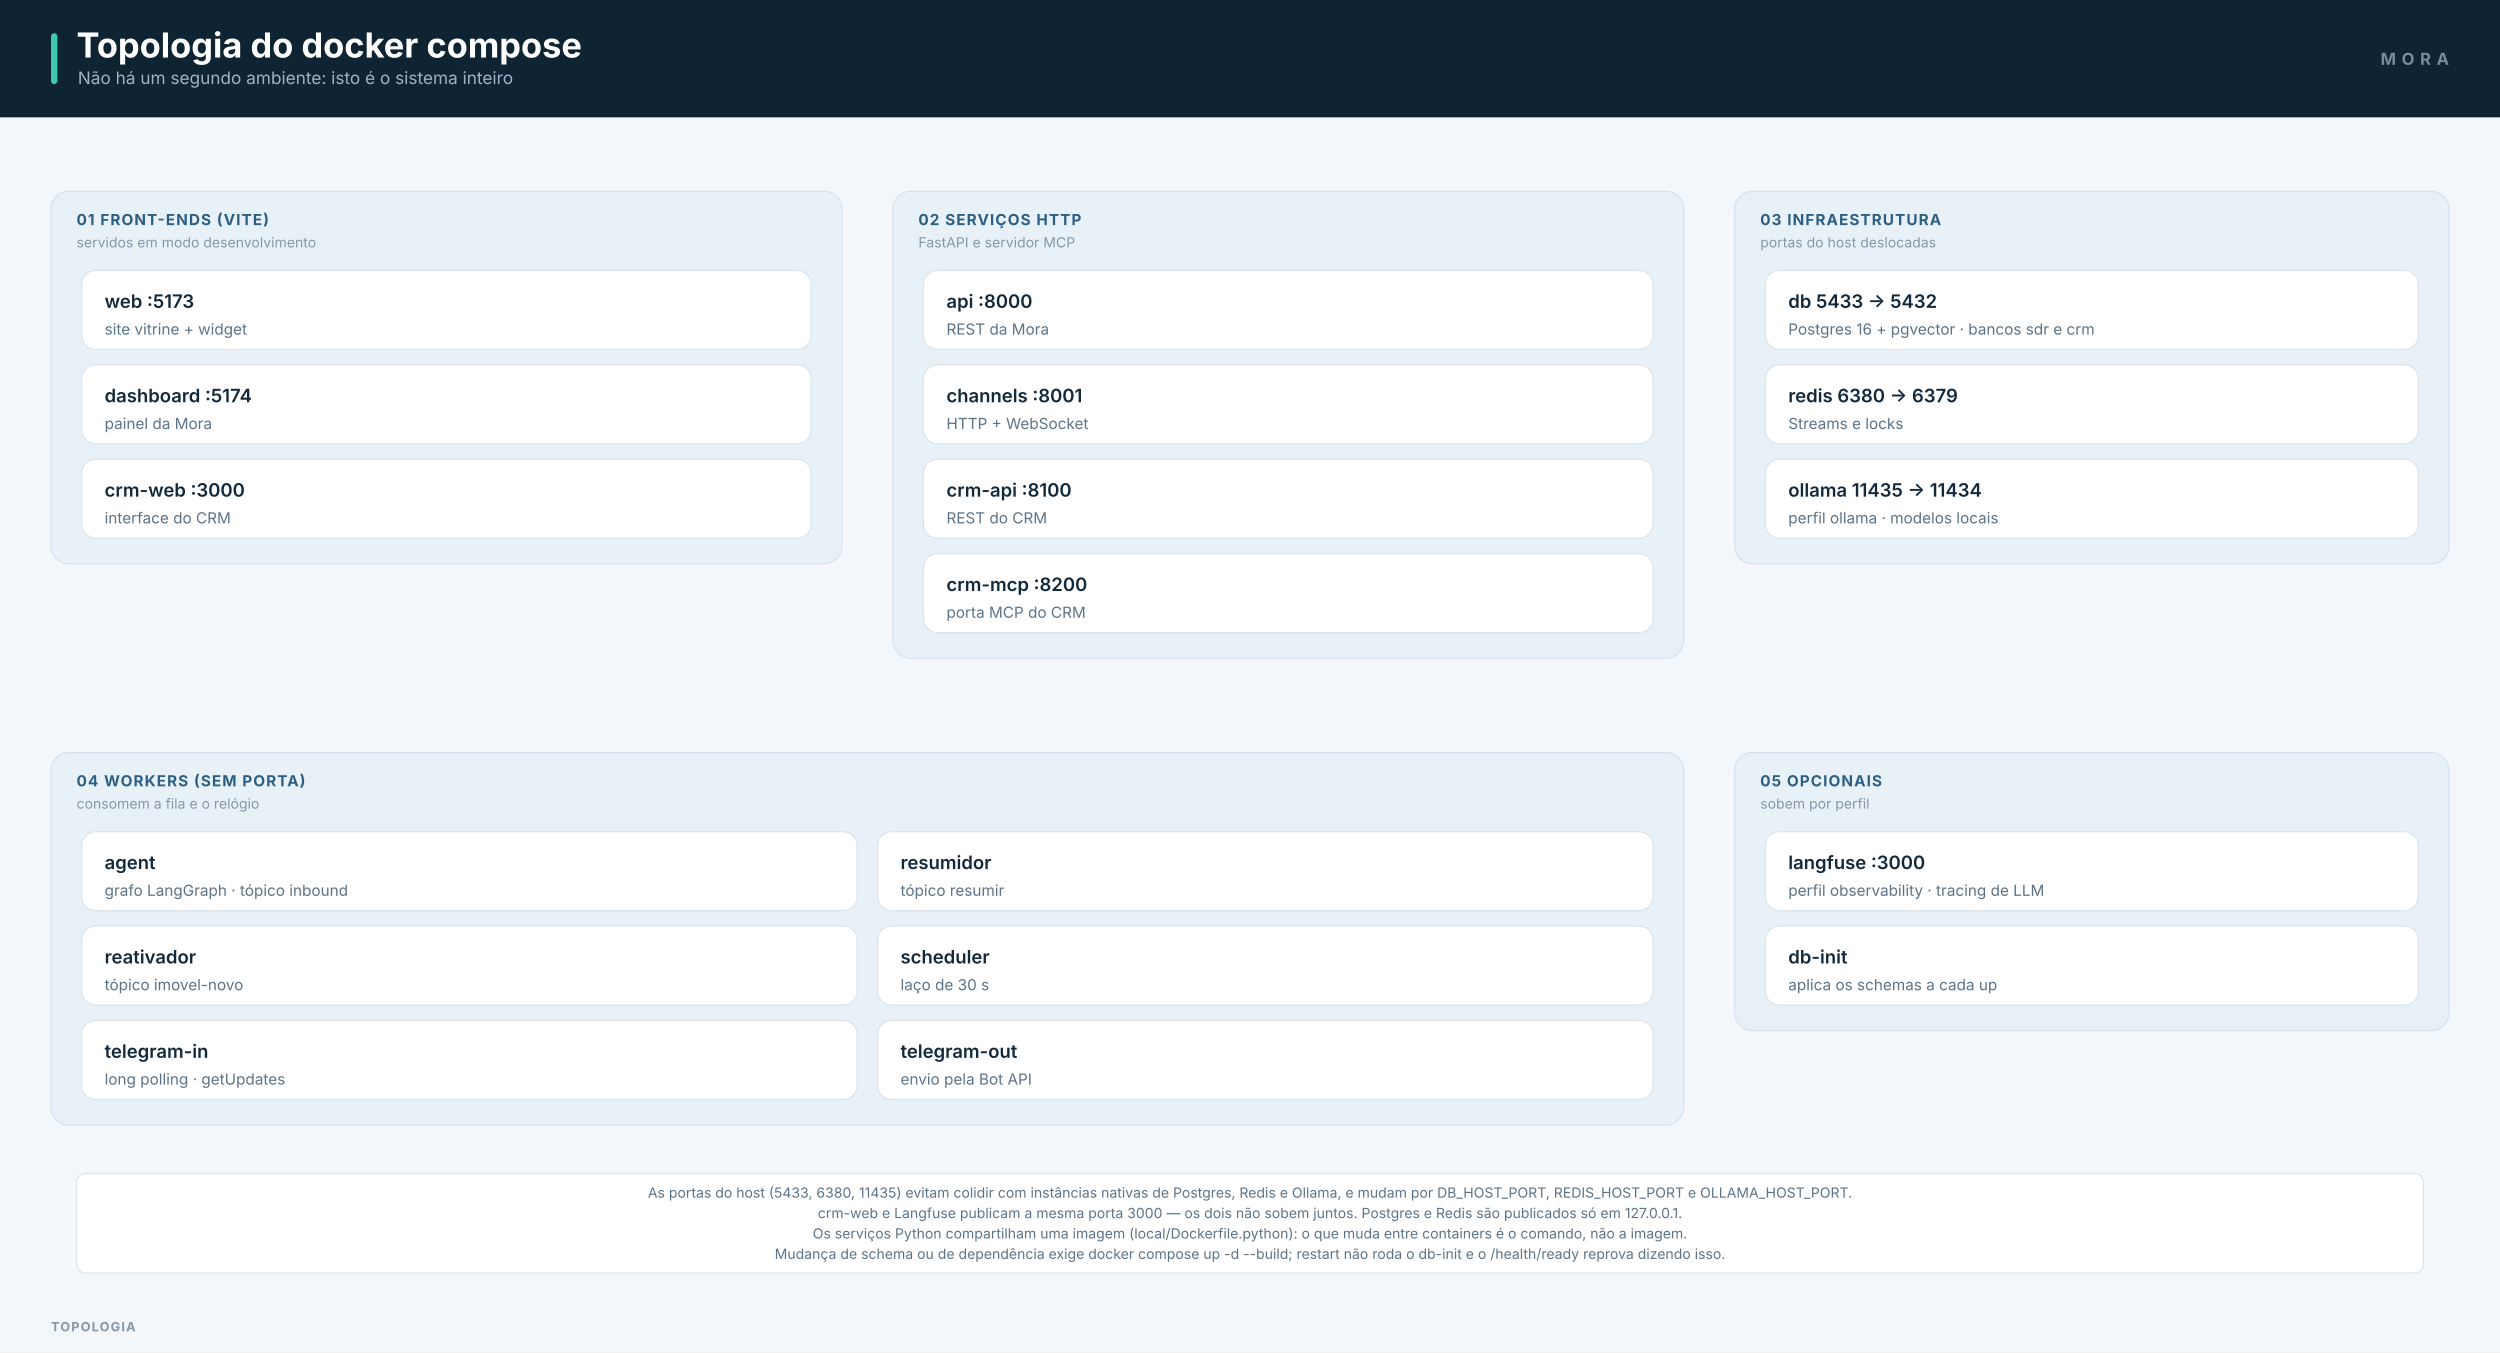
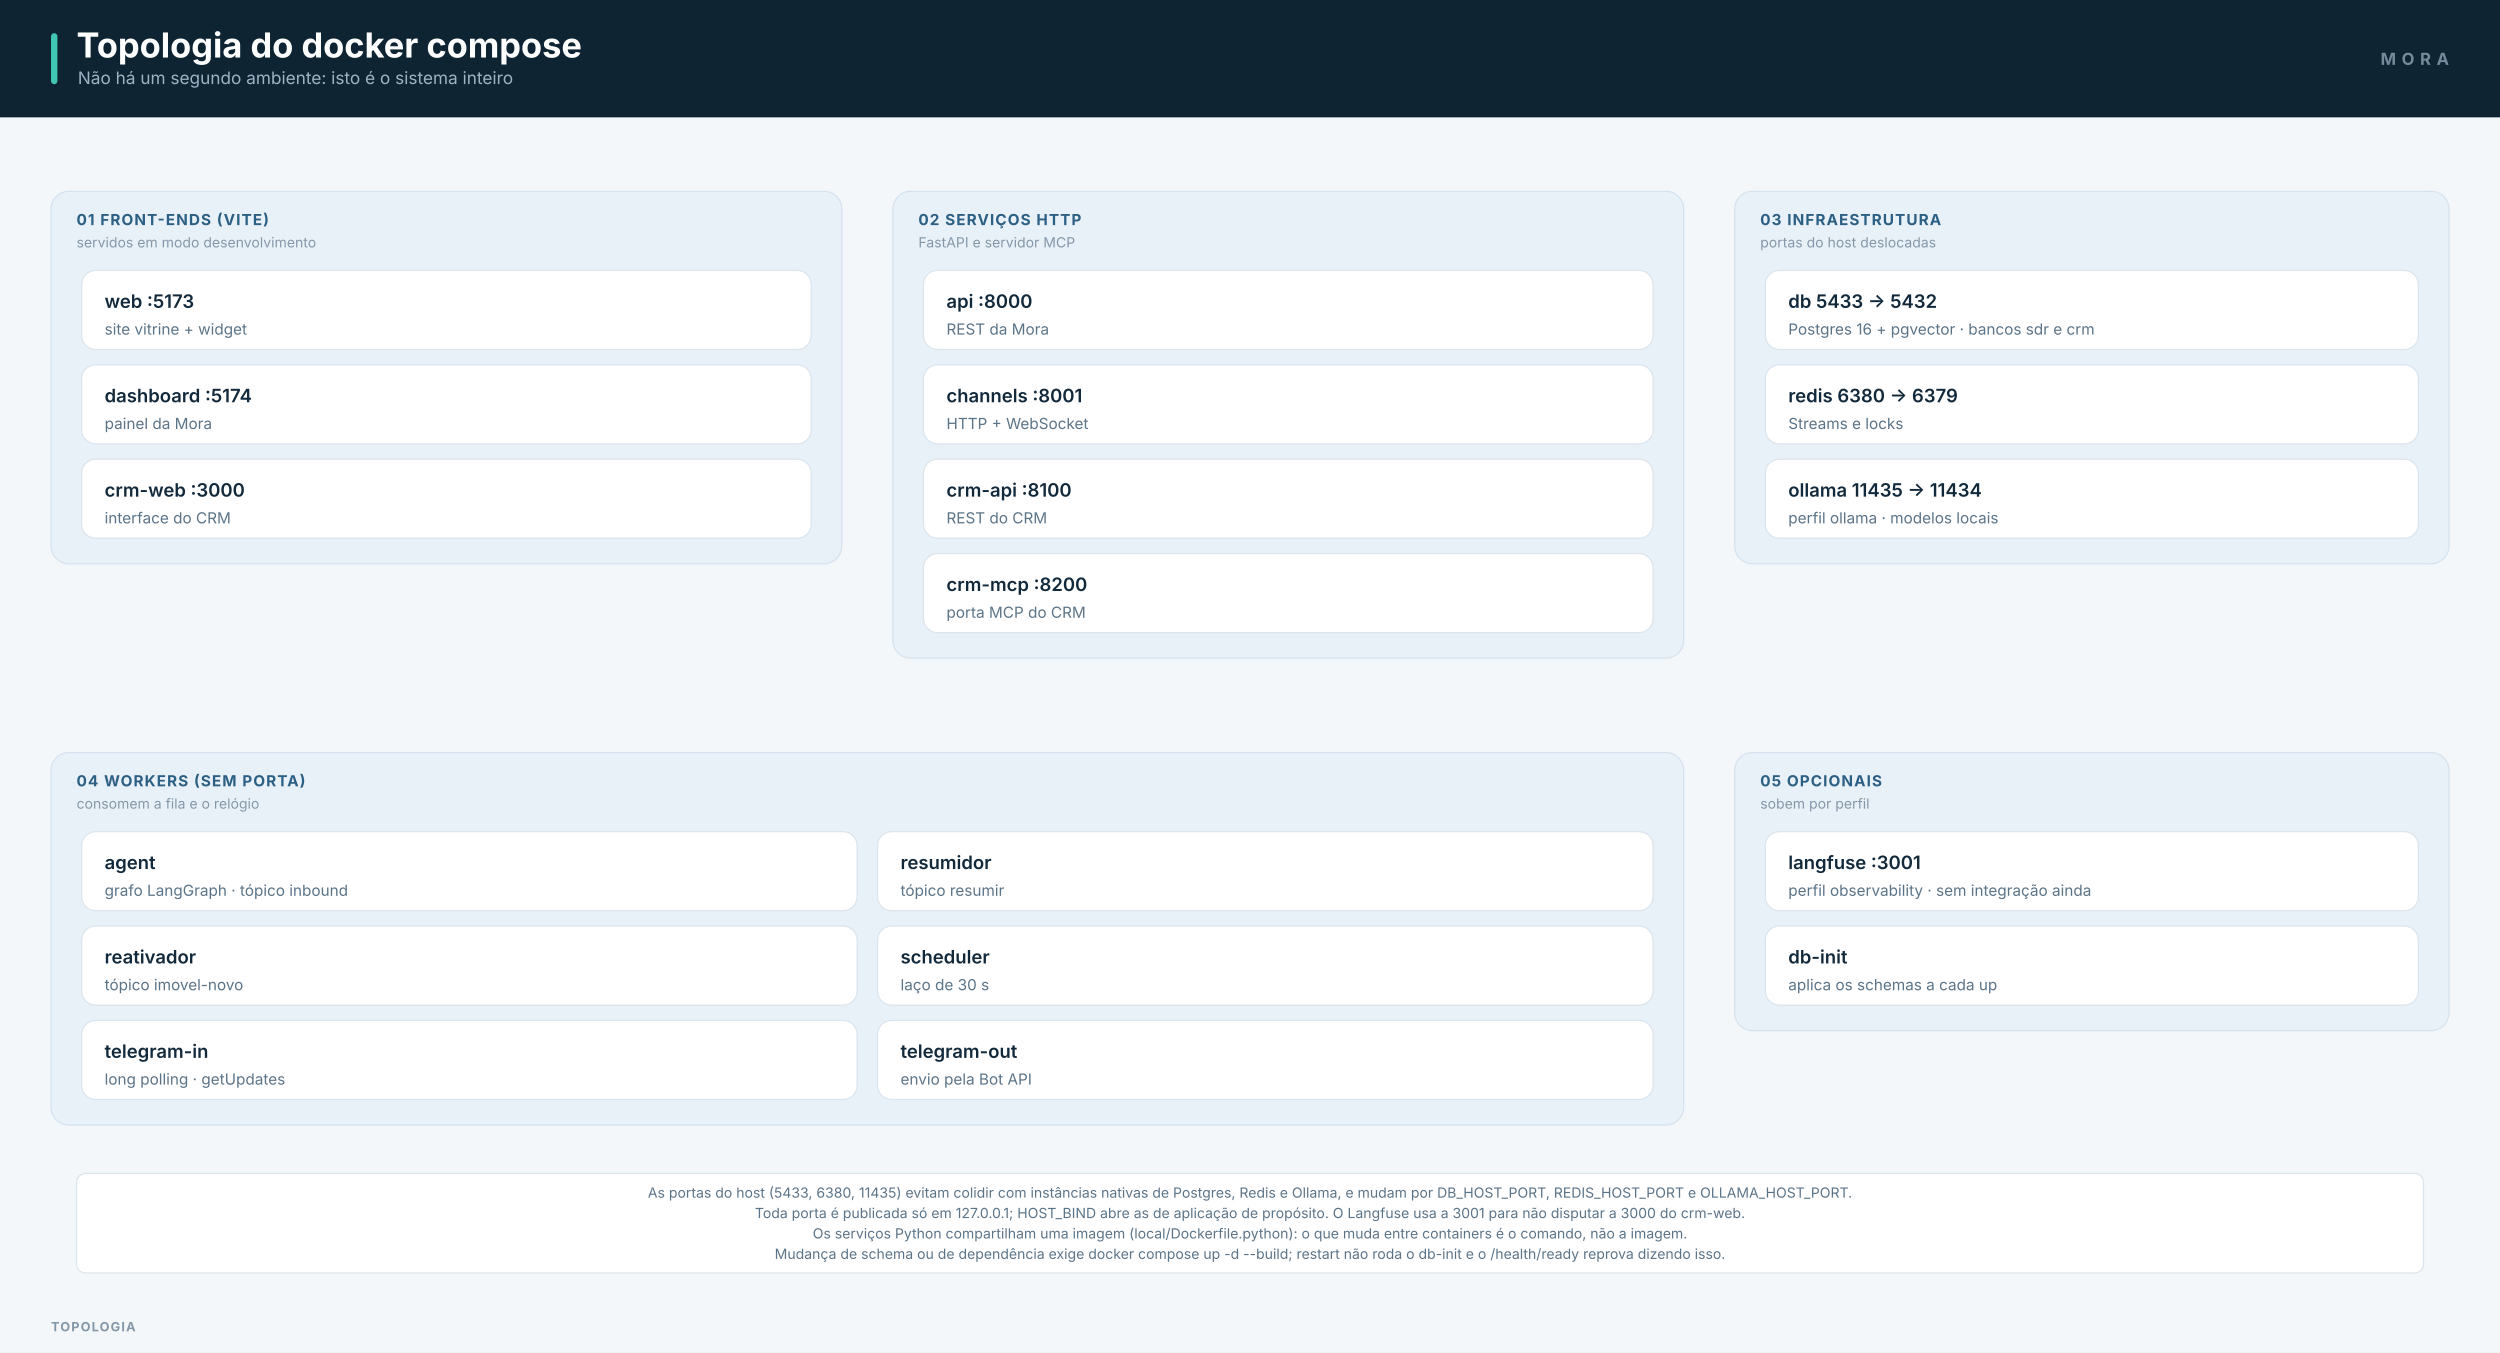
<svg xmlns="http://www.w3.org/2000/svg" viewBox="0 0 1960 1060" width="1960" height="1060" role="img" aria-label="Serviços do docker compose agrupados em front-ends, serviços HTTP, workers e infraestrutura.">
  <style>
  text{font-family:Inter,'Segoe UI',system-ui,-apple-system,'Helvetica Neue',Arial,sans-serif;dominant-baseline:middle}
  .t-tit{font-size:17px;font-weight:600;fill:#12293C}
  .t-tit-s{font-size:14.5px;font-weight:600;fill:#12293C}
  .t-sub{font-size:12px;font-weight:400;fill:#5B7387}
  .t-sub-s{font-size:11px;font-weight:400;fill:#5B7387}
  .t-mini{font-size:10.5px;font-weight:400;fill:#8497A8}
  .t-grp{font-size:12px;font-weight:700;fill:#2C5F84;letter-spacing:.07em}
  .t-grp-s{font-size:11px;font-weight:400;fill:#8497A8}
  .t-seta{font-size:11.5px;font-weight:500}
  .t-leg{font-size:11.5px;font-weight:500;fill:#5B7387}
  .t-rod{font-size:10px;font-weight:700;fill:#8497A8;letter-spacing:.09em}
  .t-cab{font-size:27px;font-weight:700;fill:#FFFFFF}
  .t-cab-s{font-size:13.5px;font-weight:400;fill:#9DB3C4}
  .t-cab-r{font-size:13px;font-weight:700;fill:#9DB3C4;letter-spacing:.34em;opacity:.72}
  .cartao{fill:#FFFFFF;stroke:#DCE4EC;stroke-width:1}
  .grupo{fill:#E9F1F8;stroke:#D5E2EE;stroke-width:1}
  .linha{stroke:#DCE4EC;stroke-width:1}
  .s-azul{stroke:#2E76B8} .f-azul{fill:#2E76B8} .x-azul{fill:#2E76B8}
  .s-verde{stroke:#0E7F72} .f-verde{fill:#0E7F72} .x-verde{fill:#0E7F72}
  .s-roxo{stroke:#7A4CC0} .f-roxo{fill:#7A4CC0} .x-roxo{fill:#7A4CC0}
  .s-cinza{stroke:#64798C} .f-cinza{fill:#64798C} .x-cinza{fill:#64798C}
  .s-ambar{stroke:#A9701A} .f-ambar{fill:#A9701A} .x-ambar{fill:#A9701A}
  .s-vermelho{stroke:#B04437} .f-vermelho{fill:#B04437} .x-vermelho{fill:#B04437}
  .s-tinta2{stroke:#5B7387} .f-tinta2{fill:#5B7387} .x-tinta2{fill:#5B7387}
  .aresta{fill:none;stroke-width:1.9;stroke-linecap:round;stroke-linejoin:round}
</style>
  <defs>
    <marker id="p-azul" viewBox="0 0 10 10" refX="8.5" refY="5" markerWidth="7" markerHeight="7" orient="auto-start-reverse">
      <path d="M0.5 1.2 9 5 0.5 8.8 2.6 5z" class="f-azul" />
    </marker>
    <marker id="p-verde" viewBox="0 0 10 10" refX="8.5" refY="5" markerWidth="7" markerHeight="7" orient="auto-start-reverse">
      <path d="M0.5 1.2 9 5 0.5 8.8 2.6 5z" class="f-verde" />
    </marker>
    <marker id="p-roxo" viewBox="0 0 10 10" refX="8.5" refY="5" markerWidth="7" markerHeight="7" orient="auto-start-reverse">
      <path d="M0.5 1.2 9 5 0.5 8.8 2.6 5z" class="f-roxo" />
    </marker>
    <marker id="p-cinza" viewBox="0 0 10 10" refX="8.5" refY="5" markerWidth="7" markerHeight="7" orient="auto-start-reverse">
      <path d="M0.5 1.2 9 5 0.5 8.8 2.6 5z" class="f-cinza" />
    </marker>
    <marker id="p-ambar" viewBox="0 0 10 10" refX="8.5" refY="5" markerWidth="7" markerHeight="7" orient="auto-start-reverse">
      <path d="M0.5 1.2 9 5 0.5 8.8 2.6 5z" class="f-ambar" />
    </marker>
    <marker id="p-vermelho" viewBox="0 0 10 10" refX="8.5" refY="5" markerWidth="7" markerHeight="7" orient="auto-start-reverse">
      <path d="M0.5 1.2 9 5 0.5 8.8 2.6 5z" class="f-vermelho" />
    </marker>
    <marker id="p-tinta2" viewBox="0 0 10 10" refX="8.5" refY="5" markerWidth="7" markerHeight="7" orient="auto-start-reverse">
      <path d="M0.5 1.2 9 5 0.5 8.8 2.6 5z" class="f-tinta2" />
    </marker>
  </defs>
  <rect width="1960" height="1060" fill="#F4F7FA" />
  <rect width="1960" height="92" fill="#0E2433" />
  <rect x="40" y="26" width="5" height="40" rx="2.5" fill="#3FC7B4" />
  <text x="60" y="35.0" class="t-cab">Topologia do docker compose</text>
  <text x="61" y="61.0" class="t-cab-s">Não há um segundo ambiente: isto é o sistema inteiro</text>
  <text x="1920" y="46.0" class="t-cab-r" text-anchor="end">MORA</text>
  <rect x="40" y="150" width="620" height="292" rx="14" class="grupo" />
  <text x="60" y="172" class="t-grp">01 FRONT-ENDS (VITE)</text>
  <text x="60" y="190" class="t-grp-s">servidos em modo desenvolvimento</text>
  <rect x="64.0" y="212" width="572.0" height="62" rx="11" class="cartao" />
  <text x="82.0" y="236" class="t-tit-s">web :5173</text>
  <text x="82.0" y="258" class="t-sub">site vitrine + widget</text>
  <rect x="64.0" y="286" width="572.0" height="62" rx="11" class="cartao" />
  <text x="82.0" y="310" class="t-tit-s">dashboard :5174</text>
  <text x="82.0" y="332" class="t-sub">painel da Mora</text>
  <rect x="64.0" y="360" width="572.0" height="62" rx="11" class="cartao" />
  <text x="82.0" y="384" class="t-tit-s">crm-web :3000</text>
  <text x="82.0" y="406" class="t-sub">interface do CRM</text>
  <rect x="700" y="150" width="620" height="366" rx="14" class="grupo" />
  <text x="720" y="172" class="t-grp">02 SERVIÇOS HTTP</text>
  <text x="720" y="190" class="t-grp-s">FastAPI e servidor MCP</text>
  <rect x="724.0" y="212" width="572.0" height="62" rx="11" class="cartao" />
  <text x="742.0" y="236" class="t-tit-s">api :8000</text>
  <text x="742.0" y="258" class="t-sub">REST da Mora</text>
  <rect x="724.0" y="286" width="572.0" height="62" rx="11" class="cartao" />
  <text x="742.0" y="310" class="t-tit-s">channels :8001</text>
  <text x="742.0" y="332" class="t-sub">HTTP + WebSocket</text>
  <rect x="724.0" y="360" width="572.0" height="62" rx="11" class="cartao" />
  <text x="742.0" y="384" class="t-tit-s">crm-api :8100</text>
  <text x="742.0" y="406" class="t-sub">REST do CRM</text>
  <rect x="724.0" y="434" width="572.0" height="62" rx="11" class="cartao" />
  <text x="742.0" y="458" class="t-tit-s">crm-mcp :8200</text>
  <text x="742.0" y="480" class="t-sub">porta MCP do CRM</text>
  <rect x="1360" y="150" width="560" height="292" rx="14" class="grupo" />
  <text x="1380" y="172" class="t-grp">03 INFRAESTRUTURA</text>
  <text x="1380" y="190" class="t-grp-s">portas do host deslocadas</text>
  <rect x="1384.0" y="212" width="512.0" height="62" rx="11" class="cartao" />
  <text x="1402.0" y="236" class="t-tit-s">db  5433 → 5432</text>
  <text x="1402.0" y="258" class="t-sub">Postgres 16 + pgvector · bancos sdr e crm</text>
  <rect x="1384.0" y="286" width="512.0" height="62" rx="11" class="cartao" />
  <text x="1402.0" y="310" class="t-tit-s">redis  6380 → 6379</text>
  <text x="1402.0" y="332" class="t-sub">Streams e locks</text>
  <rect x="1384.0" y="360" width="512.0" height="62" rx="11" class="cartao" />
  <text x="1402.0" y="384" class="t-tit-s">ollama  11435 → 11434</text>
  <text x="1402.0" y="406" class="t-sub">perfil ollama · modelos locais</text>
  <rect x="40" y="590" width="1280" height="292" rx="14" class="grupo" />
  <text x="60" y="612" class="t-grp">04 WORKERS (SEM PORTA)</text>
  <text x="60" y="630" class="t-grp-s">consomem a fila e o relógio</text>
  <rect x="64.0" y="652" width="608.0" height="62" rx="11" class="cartao" />
  <text x="82.0" y="676" class="t-tit-s">agent</text>
  <text x="82.0" y="698" class="t-sub">grafo LangGraph · tópico inbound</text>
  <rect x="688.0" y="652" width="608.0" height="62" rx="11" class="cartao" />
  <text x="706.0" y="676" class="t-tit-s">resumidor</text>
  <text x="706.0" y="698" class="t-sub">tópico resumir</text>
  <rect x="64.0" y="726" width="608.0" height="62" rx="11" class="cartao" />
  <text x="82.0" y="750" class="t-tit-s">reativador</text>
  <text x="82.0" y="772" class="t-sub">tópico imovel-novo</text>
  <rect x="688.0" y="726" width="608.0" height="62" rx="11" class="cartao" />
  <text x="706.0" y="750" class="t-tit-s">scheduler</text>
  <text x="706.0" y="772" class="t-sub">laço de 30 s</text>
  <rect x="64.0" y="800" width="608.0" height="62" rx="11" class="cartao" />
  <text x="82.0" y="824" class="t-tit-s">telegram-in</text>
  <text x="82.0" y="846" class="t-sub">long polling · getUpdates</text>
  <rect x="688.0" y="800" width="608.0" height="62" rx="11" class="cartao" />
  <text x="706.0" y="824" class="t-tit-s">telegram-out</text>
  <text x="706.0" y="846" class="t-sub">envio pela Bot API</text>
  <rect x="1360" y="590" width="560" height="218" rx="14" class="grupo" />
  <text x="1380" y="612" class="t-grp">05 OPCIONAIS</text>
  <text x="1380" y="630" class="t-grp-s">sobem por perfil</text>
  <rect x="1384.0" y="652" width="512.0" height="62" rx="11" class="cartao" />
-   <text x="1402.0" y="676" class="t-tit-s">langfuse :3000</text>
-   <text x="1402.0" y="698" class="t-sub">perfil observability · tracing de LLM</text>
+   <text x="1402.0" y="676" class="t-tit-s">langfuse :3001</text>
+   <text x="1402.0" y="698" class="t-sub">perfil observability · sem integração ainda</text>
  <rect x="1384.0" y="726" width="512.0" height="62" rx="11" class="cartao" />
  <text x="1402.0" y="750" class="t-tit-s">db-init</text>
  <text x="1402.0" y="772" class="t-sub">aplica os schemas a cada up</text>
  <rect x="60.0" y="920" width="1840" height="78" rx="7" class="cartao" />
  <text x="980" y="935" class="t-sub-s" text-anchor="middle">As portas do host (5433, 6380, 11435) evitam colidir com instâncias nativas de Postgres, Redis e Ollama, e mudam por DB_HOST_PORT, REDIS_HOST_PORT e OLLAMA_HOST_PORT.</text>
-   <text x="980" y="951" class="t-sub-s" text-anchor="middle">crm-web e Langfuse publicam a mesma porta 3000 — os dois não sobem juntos. Postgres e Redis são publicados só em 127.0.0.1.</text>
+   <text x="980" y="951" class="t-sub-s" text-anchor="middle">Toda porta é publicada só em 127.0.0.1; HOST_BIND abre as de aplicação de propósito. O Langfuse usa a 3001 para não disputar a 3000 do crm-web.</text>
  <text x="980" y="967" class="t-sub-s" text-anchor="middle">Os serviços Python compartilham uma imagem (local/Dockerfile.python): o que muda entre containers é o comando, não a imagem.</text>
  <text x="980" y="983" class="t-sub-s" text-anchor="middle">Mudança de schema ou de dependência exige docker compose up -d --build; restart não roda o db-init e o /health/ready reprova dizendo isso.</text>
  <text x="40" y="1040" class="t-rod">TOPOLOGIA</text>
</svg>
